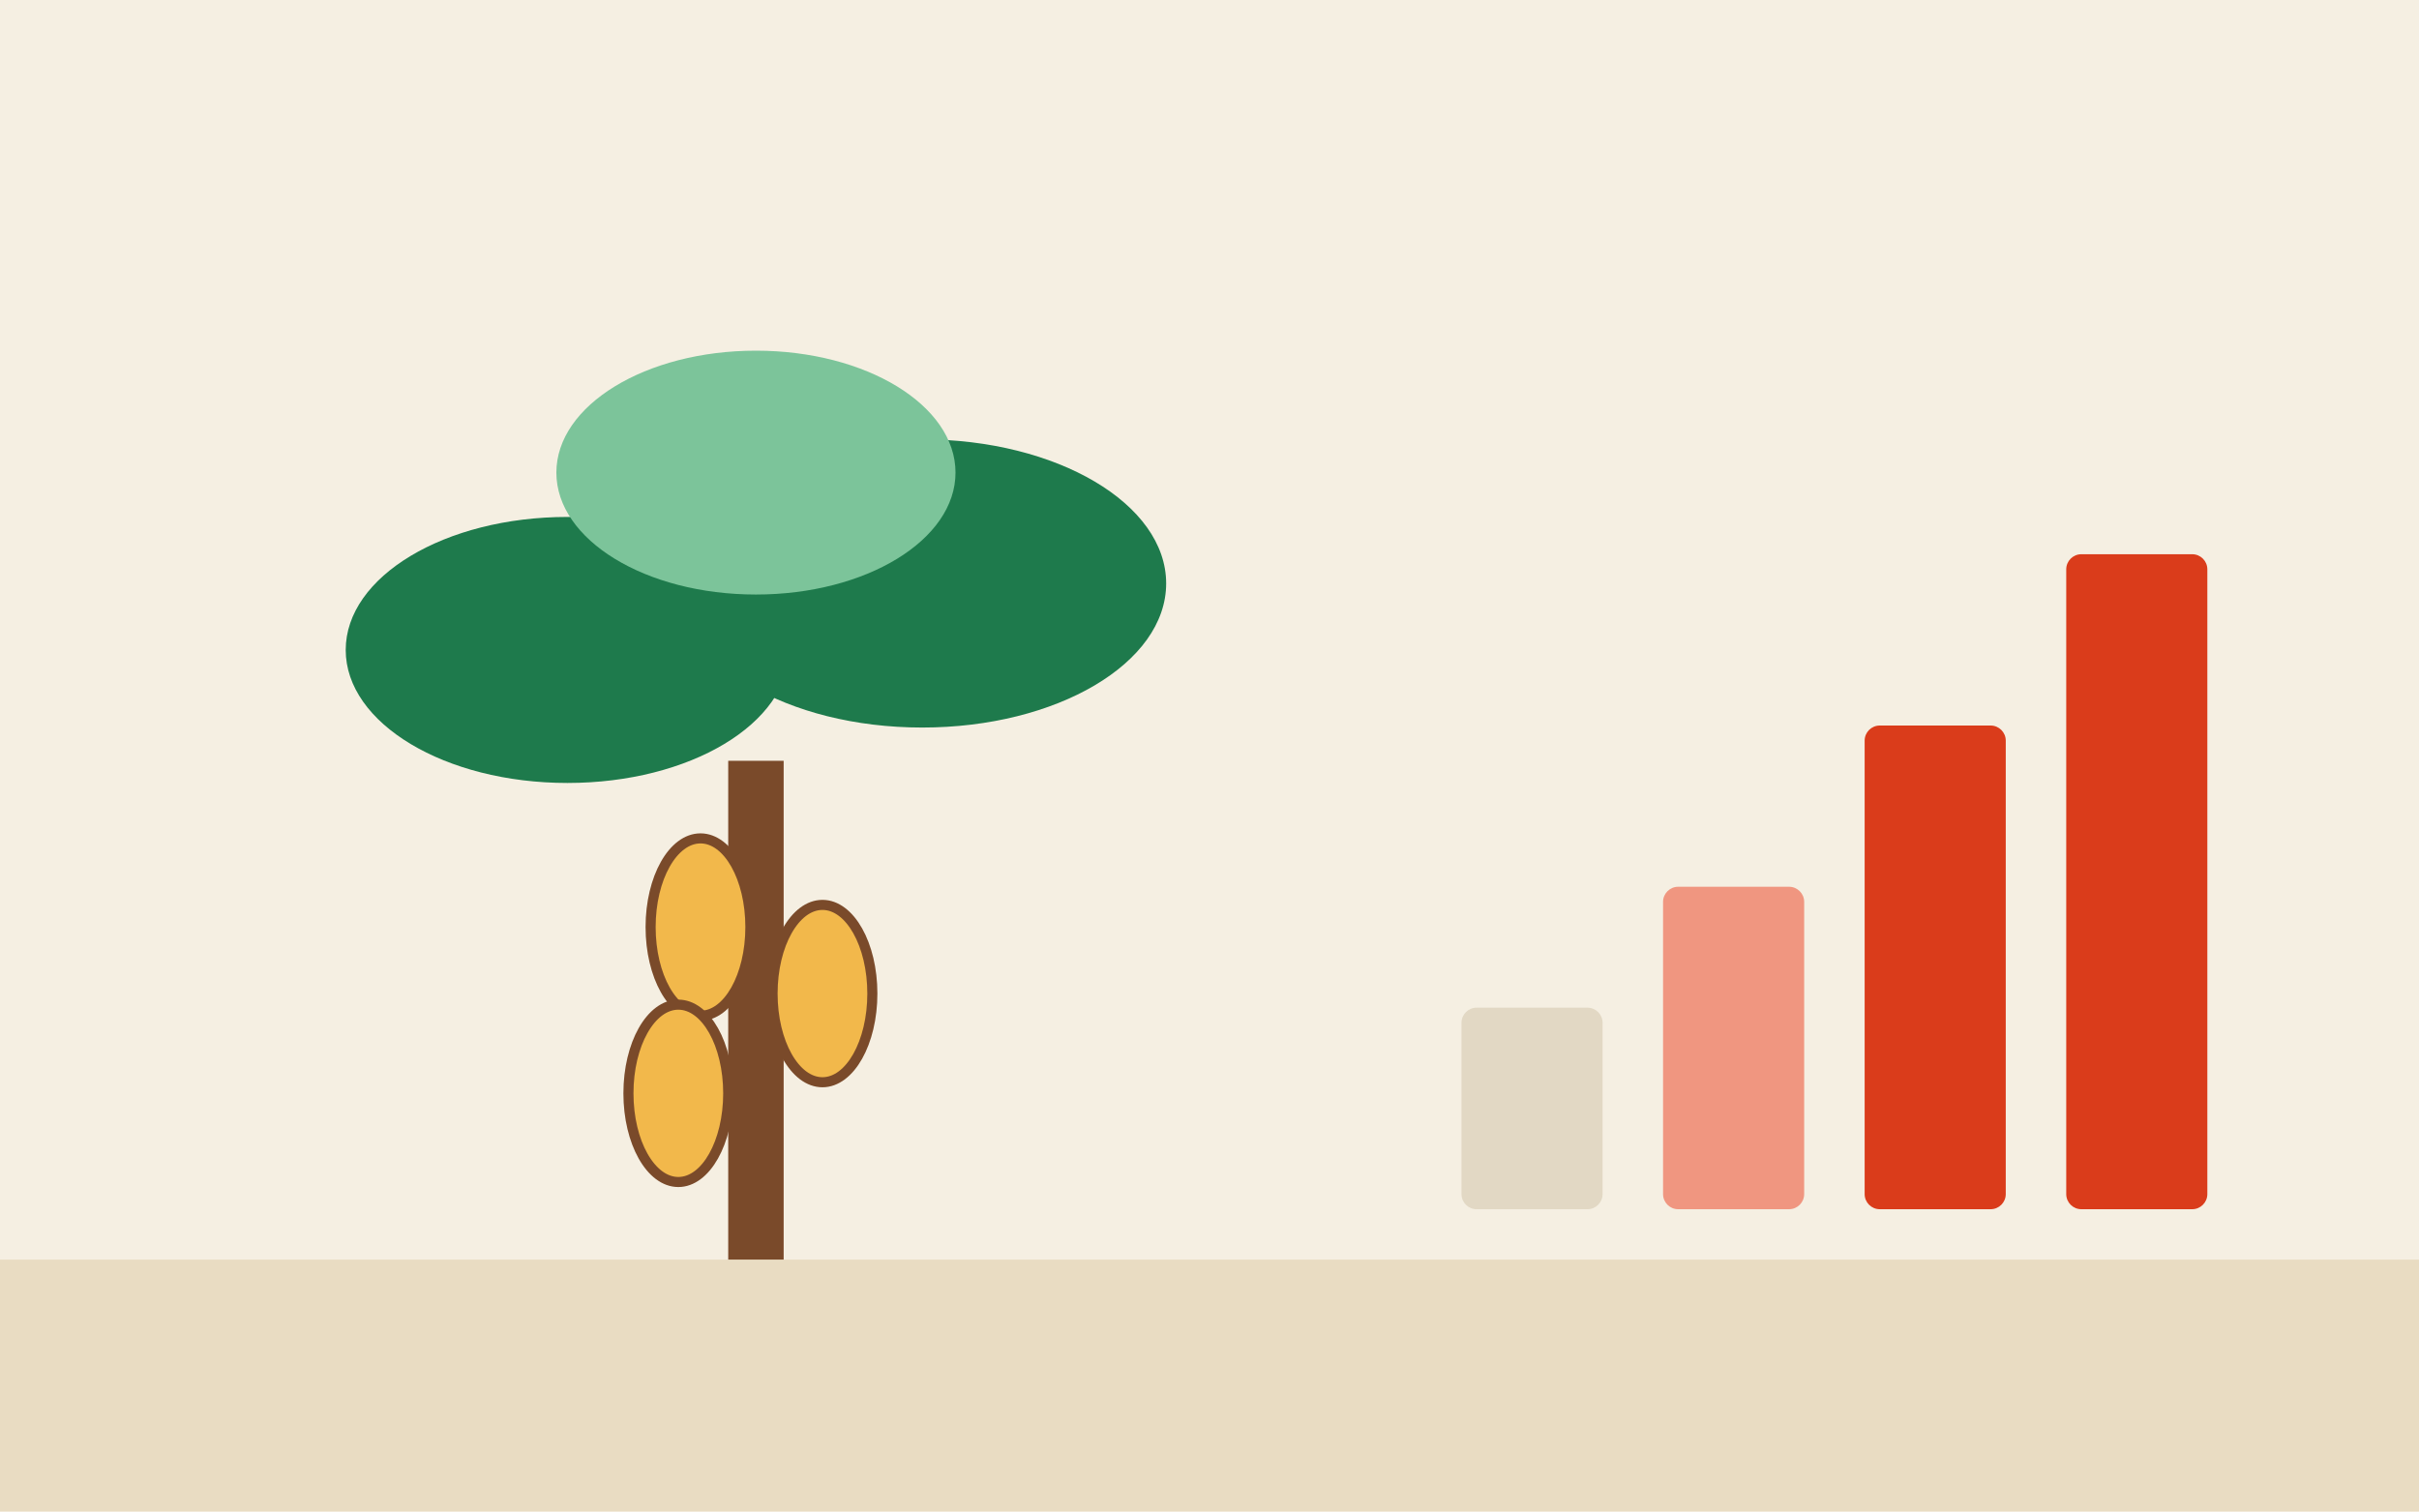
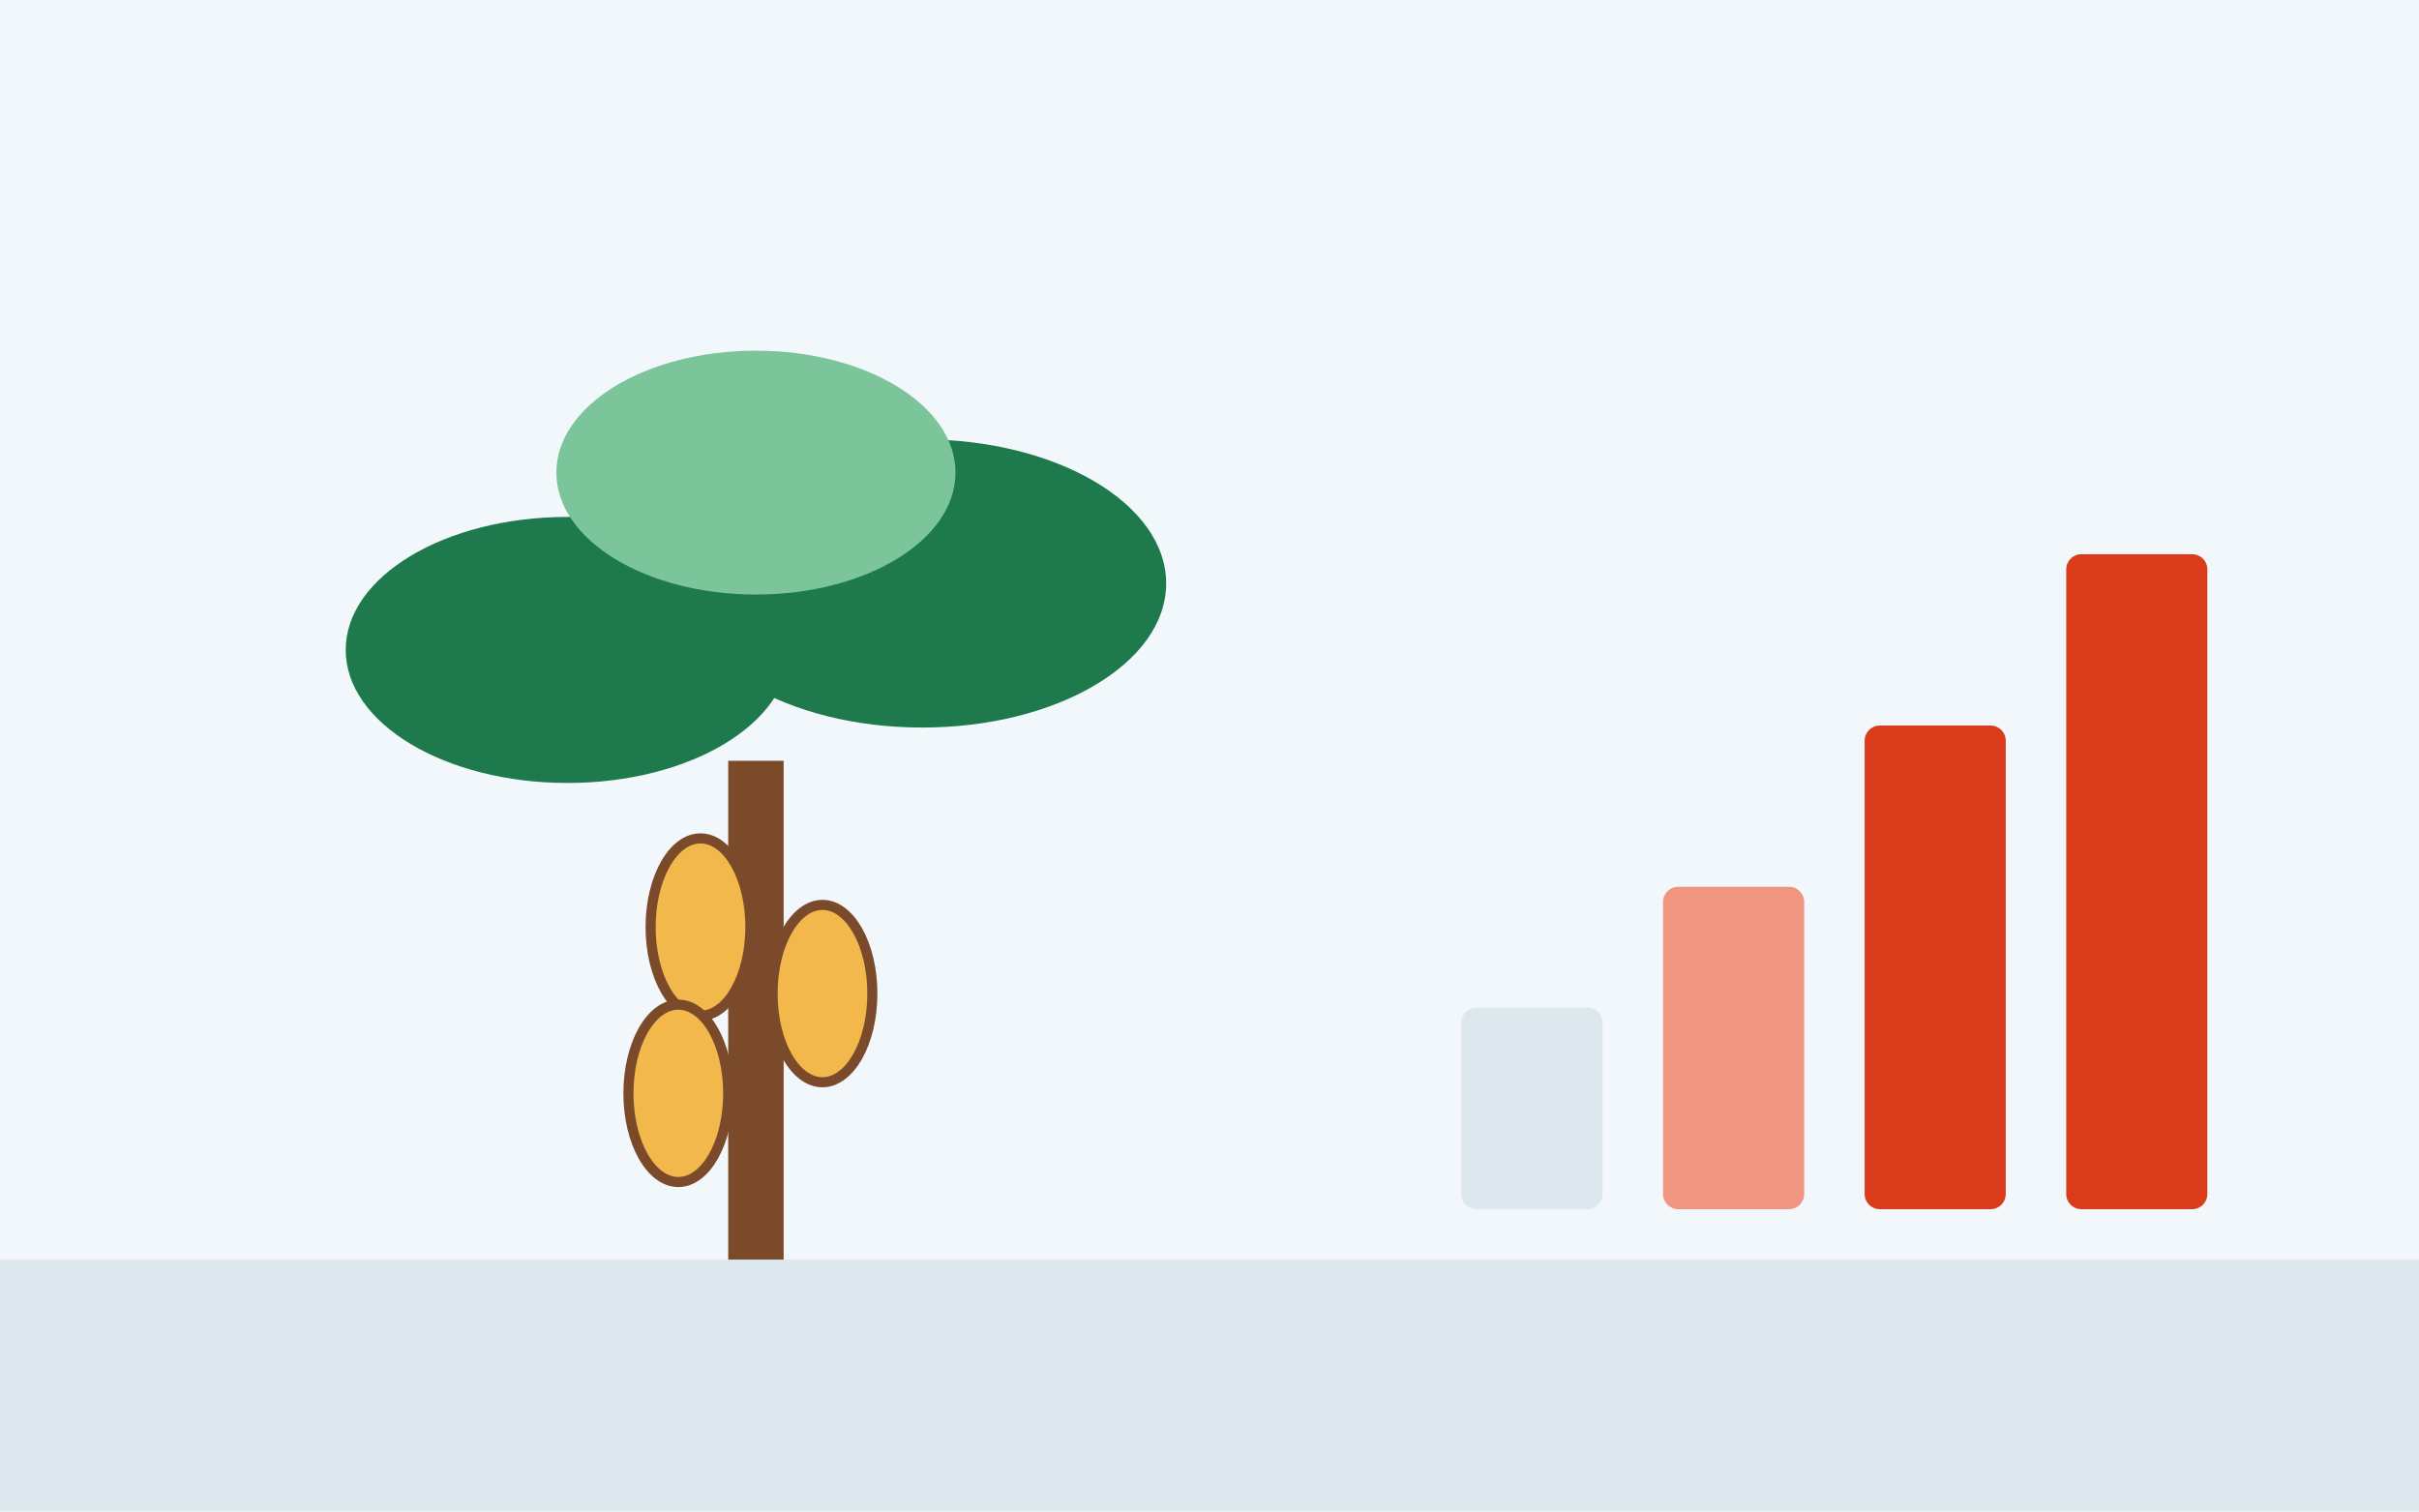
<svg xmlns="http://www.w3.org/2000/svg" viewBox="0 0 480 300" role="img" aria-label="Un cacaoyer et des barres qui montent">
-   <rect width="480" height="300" fill="#F5EFE2" />
-   <rect x="0" y="250" width="480" height="50" rx="0" fill="#E9DCC2" />
+   <rect width="480" height="300" fill="#F1F7FA" />
+   <rect x="0" y="250" width="480" height="50" rx="0" fill="#DCE8ED" />
  <rect x="144.5" y="151.0" width="11.0" height="99" rx="0" fill="#7A4A2A" />
  <ellipse cx="112.6" cy="129.0" rx="44.0" ry="26.4" fill="#1E7A4C" />
  <ellipse cx="183.0" cy="115.8" rx="48.4" ry="28.6" fill="#1E7A4C" />
  <ellipse cx="150" cy="93.8" rx="39.6" ry="24.2" fill="#7CC49A" />
  <ellipse cx="139.0" cy="184.0" rx="9.9" ry="17.6" fill="#F2B84B" stroke="#7A4A2A" stroke-width="2" />
  <ellipse cx="163.2" cy="197.2" rx="9.9" ry="17.6" fill="#F2B84B" stroke="#7A4A2A" stroke-width="2" />
  <ellipse cx="134.6" cy="217.0" rx="9.9" ry="17.6" fill="#F2B84B" stroke="#7A4A2A" stroke-width="2" />
-   <rect x="290" y="200" width="28" height="40" rx="3" fill="#E2D8C4" />
+   <rect x="290" y="200" width="28" height="40" rx="3" fill="#DCE8ED" />
  <rect x="330" y="176" width="28" height="64" rx="3" fill="#F09680" />
  <rect x="370" y="144" width="28" height="96" rx="3" fill="#DA3C1B" />
  <rect x="410" y="110" width="28" height="130" rx="3" fill="#DA3C1B" />
</svg>
